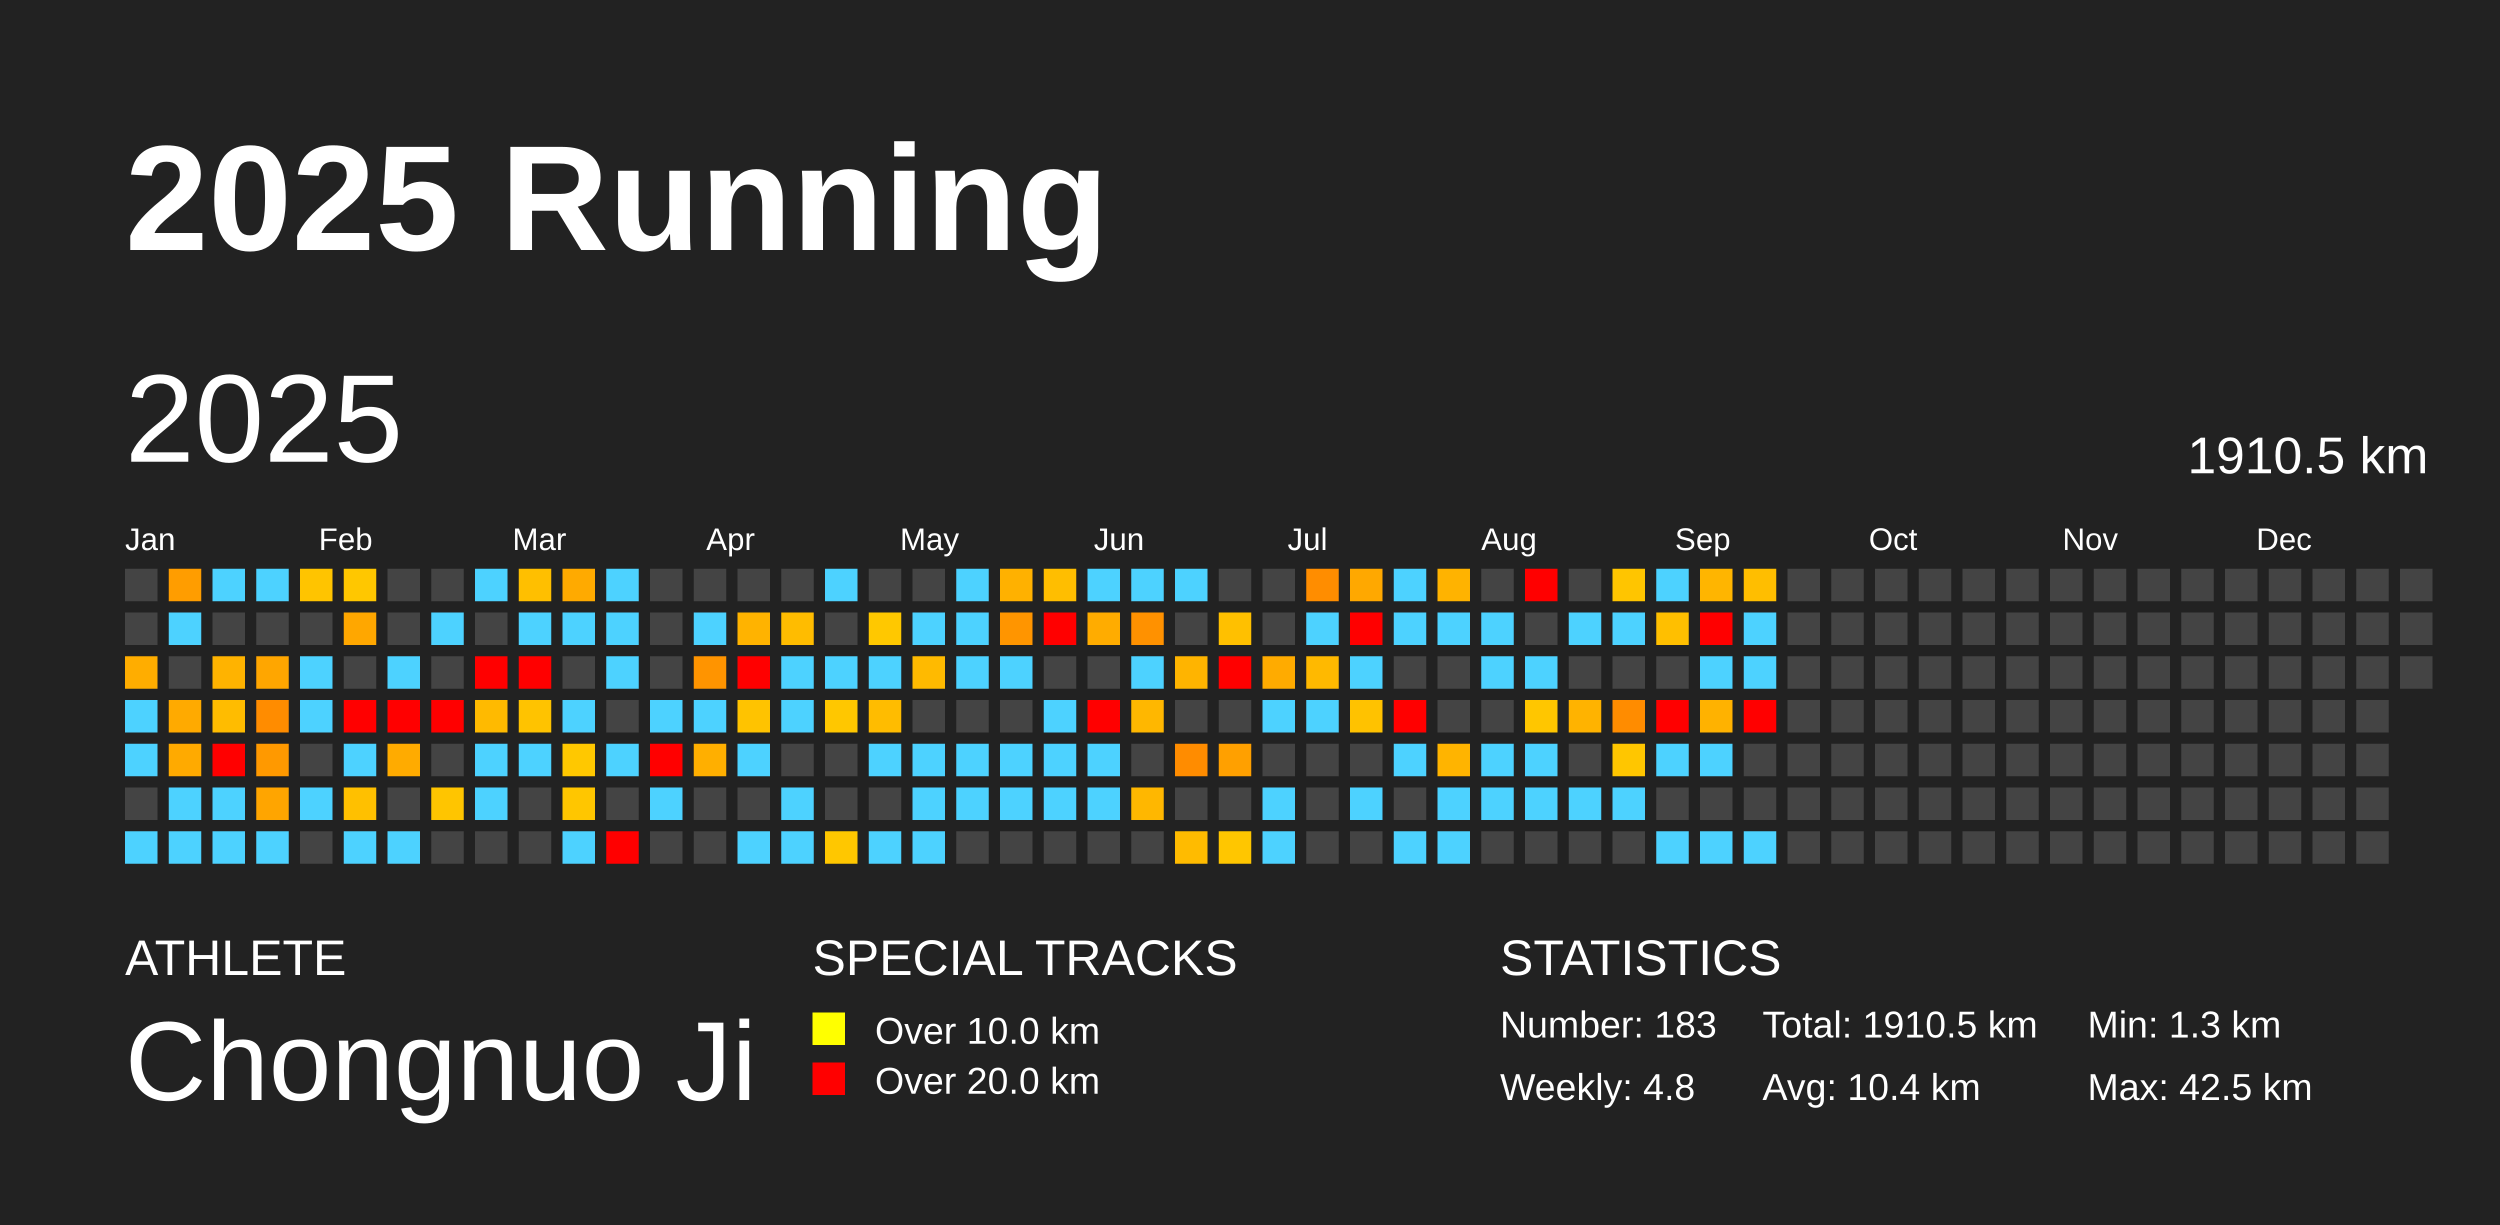
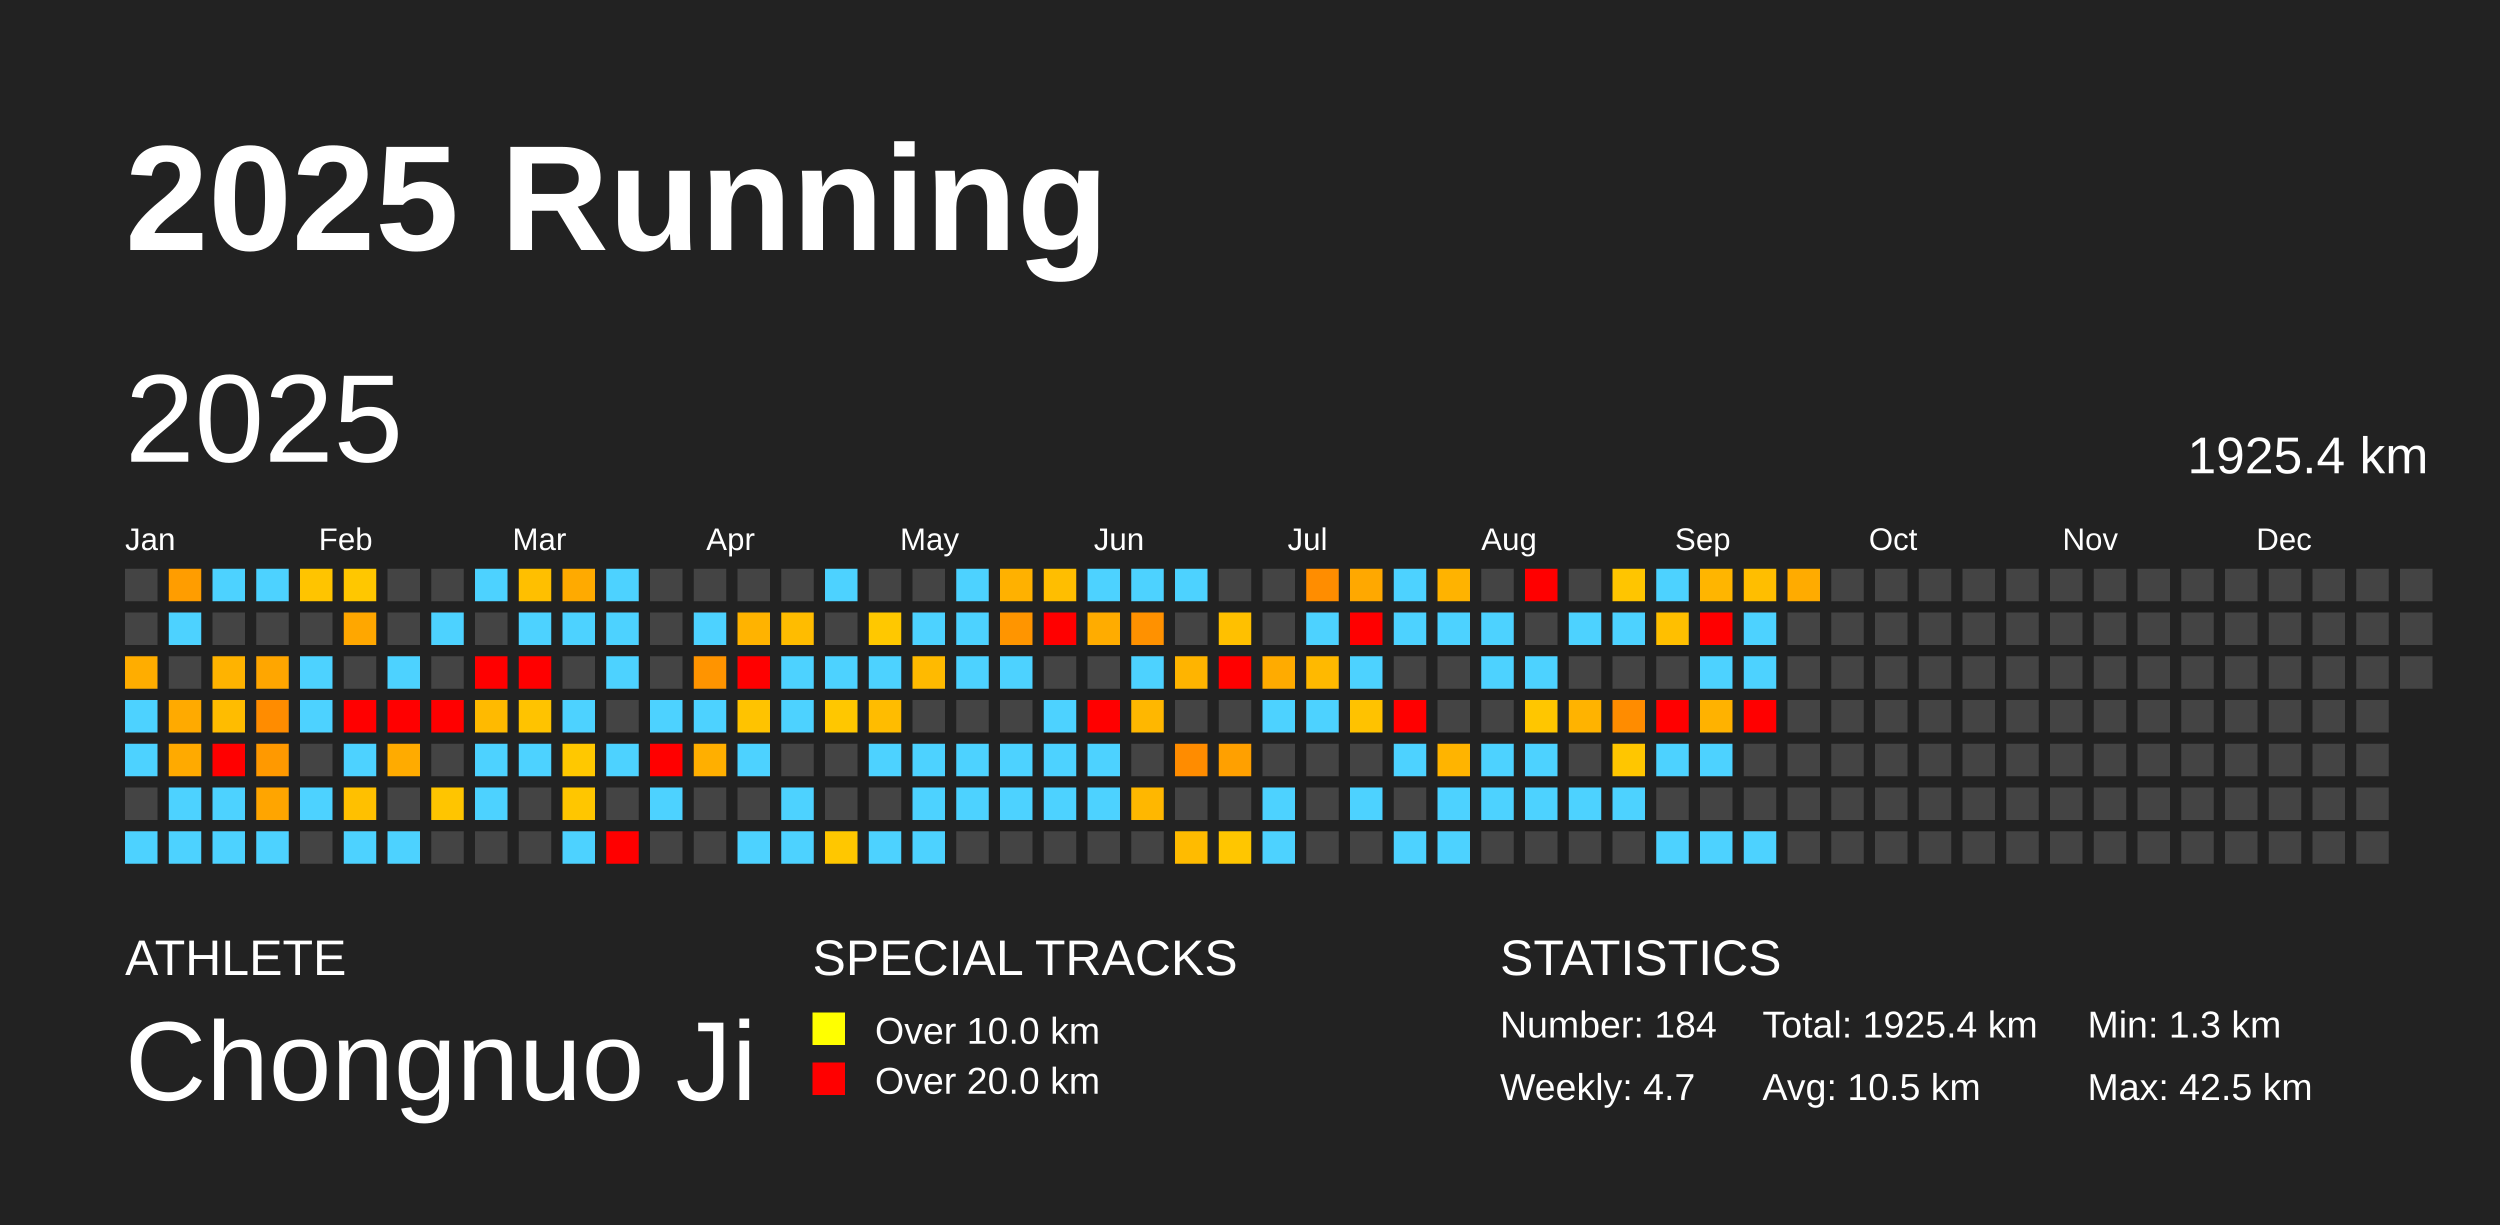
<svg xmlns="http://www.w3.org/2000/svg" baseProfile="full" height="98mm" version="1.1" viewBox="0,0,200,98" width="200mm">
  <defs />
  <rect fill="#222222" height="98" width="200" x="0" y="0" />
  <text fill="#FFFFFF" style="font-size:12px; font-family:Arial; font-weight:bold;" x="10" y="20">2025 Running</text>
  <text fill="#FFFFFF" style="font-size:4px; font-family:Arial" x="10" y="78">ATHLETE</text>
  <text fill="#FFFFFF" style="font-size:9px; font-family:Arial" x="10" y="88">Chongnuo Ji</text>
  <text fill="#FFFFFF" style="font-size:4px; font-family:Arial" x="65" y="78">SPECIAL TRACKS</text>
  <rect fill="yellow" height="2.6" width="2.6" x="65" y="81" />
  <text fill="#FFFFFF" style="font-size:3px; font-family:Arial" x="70" y="83.5">Over 10.0 km</text>
  <rect fill="red" height="2.6" width="2.6" x="65" y="85" />
  <text fill="#FFFFFF" style="font-size:3px; font-family:Arial" x="70" y="87.5">Over 20.0 km</text>
  <text fill="#FFFFFF" style="font-size:4px; font-family:Arial" x="120" y="78">STATISTICS</text>
-   <text fill="#FFFFFF" style="font-size:3px; font-family:Arial" x="120" y="83">Number: 183</text>
-   <text fill="#FFFFFF" style="font-size:3px; font-family:Arial" x="120" y="88">Weekly: 4.8</text>
-   <text fill="#FFFFFF" style="font-size:3px; font-family:Arial" x="141" y="83">Total: 1910.5 km</text>
-   <text fill="#FFFFFF" style="font-size:3px; font-family:Arial" x="141" y="88">Avg: 10.4 km</text>
+   <text fill="#FFFFFF" style="font-size:3px; font-family:Arial" x="120" y="83">Number: 184</text>
+   <text fill="#FFFFFF" style="font-size:3px; font-family:Arial" x="120" y="88">Weekly: 4.7</text>
+   <text fill="#FFFFFF" style="font-size:3px; font-family:Arial" x="141" y="83">Total: 1925.4 km</text>
+   <text fill="#FFFFFF" style="font-size:3px; font-family:Arial" x="141" y="88">Avg: 10.5 km</text>
  <text fill="#FFFFFF" style="font-size:3px; font-family:Arial" x="167" y="83">Min: 1.3 km</text>
  <text fill="#FFFFFF" style="font-size:3px; font-family:Arial" x="167" y="88">Max: 42.5 km</text>
  <text dominant-baseline="hanging" fill="#FFFFFF" style="font-size:10.0px; font-family:Arial;" x="10" y="30">2025</text>
-   <text dominant-baseline="hanging" fill="#FFFFFF" style="font-size:4.125px; font-family:Arial;" x="175" y="35">1910.5 km</text>
+   <text dominant-baseline="hanging" fill="#FFFFFF" style="font-size:4.125px; font-family:Arial;" x="175" y="35">1925.4 km</text>
  <text fill="#FFFFFF" style="font-size:2.5px; font-family:Arial" x="10.0" y="44">Jan</text>
  <text fill="#FFFFFF" style="font-size:2.5px; font-family:Arial" x="25.5" y="44">Feb</text>
  <text fill="#FFFFFF" style="font-size:2.5px; font-family:Arial" x="41.0" y="44">Mar</text>
  <text fill="#FFFFFF" style="font-size:2.5px; font-family:Arial" x="56.5" y="44">Apr</text>
  <text fill="#FFFFFF" style="font-size:2.5px; font-family:Arial" x="72.0" y="44">May</text>
  <text fill="#FFFFFF" style="font-size:2.5px; font-family:Arial" x="87.5" y="44">Jun</text>
  <text fill="#FFFFFF" style="font-size:2.5px; font-family:Arial" x="103.0" y="44">Jul</text>
  <text fill="#FFFFFF" style="font-size:2.5px; font-family:Arial" x="118.5" y="44">Aug</text>
  <text fill="#FFFFFF" style="font-size:2.5px; font-family:Arial" x="134.0" y="44">Sep</text>
  <text fill="#FFFFFF" style="font-size:2.5px; font-family:Arial" x="149.5" y="44">Oct</text>
  <text fill="#FFFFFF" style="font-size:2.5px; font-family:Arial" x="165.0" y="44">Nov</text>
  <text fill="#FFFFFF" style="font-size:2.5px; font-family:Arial" x="180.5" y="44">Dec</text>
  <rect fill="#444444" height="2.6" width="2.6" x="10.0" y="45.5" />
  <rect fill="#444444" height="2.6" width="2.6" x="10.0" y="49.0" />
  <rect fill="#ffad00" height="2.6" width="2.6" x="10.0" y="52.5" />
  <rect fill="#4dd2ff" height="2.6" width="2.6" x="10.0" y="56.0" />
  <rect fill="#4dd2ff" height="2.6" width="2.6" x="10.0" y="59.5" />
  <rect fill="#444444" height="2.6" width="2.6" x="10.0" y="63.0" />
  <rect fill="#4dd2ff" height="2.6" width="2.6" x="10.0" y="66.5" />
  <rect fill="#ff9d00" height="2.6" width="2.6" x="13.5" y="45.5" />
  <rect fill="#4dd2ff" height="2.6" width="2.6" x="13.5" y="49.0" />
  <rect fill="#444444" height="2.6" width="2.6" x="13.5" y="52.5" />
  <rect fill="#ffaa00" height="2.6" width="2.6" x="13.5" y="56.0" />
  <rect fill="#ffaa00" height="2.6" width="2.6" x="13.5" y="59.5" />
  <rect fill="#4dd2ff" height="2.6" width="2.6" x="13.5" y="63.0" />
  <rect fill="#4dd2ff" height="2.6" width="2.6" x="13.5" y="66.5" />
  <rect fill="#4dd2ff" height="2.6" width="2.6" x="17.0" y="45.5" />
  <rect fill="#444444" height="2.6" width="2.6" x="17.0" y="49.0" />
  <rect fill="#ffb300" height="2.6" width="2.6" x="17.0" y="52.5" />
  <rect fill="#ffbc00" height="2.6" width="2.6" x="17.0" y="56.0" />
  <rect fill="red" height="2.6" width="2.6" x="17.0" y="59.5" />
  <rect fill="#4dd2ff" height="2.6" width="2.6" x="17.0" y="63.0" />
  <rect fill="#4dd2ff" height="2.6" width="2.6" x="17.0" y="66.5" />
  <rect fill="#4dd2ff" height="2.6" width="2.6" x="20.5" y="45.5" />
  <rect fill="#444444" height="2.6" width="2.6" x="20.5" y="49.0" />
  <rect fill="#ffa600" height="2.6" width="2.6" x="20.5" y="52.5" />
  <rect fill="#ff8c00" height="2.6" width="2.6" x="20.5" y="56.0" />
  <rect fill="#ff9900" height="2.6" width="2.6" x="20.5" y="59.5" />
  <rect fill="#ffa500" height="2.6" width="2.6" x="20.5" y="63.0" />
  <rect fill="#4dd2ff" height="2.6" width="2.6" x="20.5" y="66.5" />
  <rect fill="#ffc400" height="2.6" width="2.6" x="24.0" y="45.5" />
  <rect fill="#444444" height="2.6" width="2.6" x="24.0" y="49.0" />
  <rect fill="#4dd2ff" height="2.6" width="2.6" x="24.0" y="52.5" />
  <rect fill="#4dd2ff" height="2.6" width="2.6" x="24.0" y="56.0" />
  <rect fill="#444444" height="2.6" width="2.6" x="24.0" y="59.5" />
  <rect fill="#4dd2ff" height="2.6" width="2.6" x="24.0" y="63.0" />
  <rect fill="#444444" height="2.6" width="2.6" x="24.0" y="66.5" />
  <rect fill="#ffc700" height="2.6" width="2.6" x="27.5" y="45.5" />
  <rect fill="#ffa700" height="2.6" width="2.6" x="27.5" y="49.0" />
  <rect fill="#444444" height="2.6" width="2.6" x="27.5" y="52.5" />
  <rect fill="red" height="2.6" width="2.6" x="27.5" y="56.0" />
  <rect fill="#4dd2ff" height="2.6" width="2.6" x="27.5" y="59.5" />
  <rect fill="#ffc000" height="2.6" width="2.6" x="27.5" y="63.0" />
  <rect fill="#4dd2ff" height="2.6" width="2.6" x="27.5" y="66.5" />
  <rect fill="#444444" height="2.6" width="2.6" x="31.0" y="45.5" />
  <rect fill="#444444" height="2.6" width="2.6" x="31.0" y="49.0" />
  <rect fill="#4dd2ff" height="2.6" width="2.6" x="31.0" y="52.5" />
  <rect fill="red" height="2.6" width="2.6" x="31.0" y="56.0" />
  <rect fill="#ffab00" height="2.6" width="2.6" x="31.0" y="59.5" />
  <rect fill="#444444" height="2.6" width="2.6" x="31.0" y="63.0" />
  <rect fill="#4dd2ff" height="2.6" width="2.6" x="31.0" y="66.5" />
  <rect fill="#444444" height="2.6" width="2.6" x="34.5" y="45.5" />
  <rect fill="#4dd2ff" height="2.6" width="2.6" x="34.5" y="49.0" />
  <rect fill="#444444" height="2.6" width="2.6" x="34.5" y="52.5" />
  <rect fill="red" height="2.6" width="2.6" x="34.5" y="56.0" />
  <rect fill="#444444" height="2.6" width="2.6" x="34.5" y="59.5" />
  <rect fill="#ffc500" height="2.6" width="2.6" x="34.5" y="63.0" />
  <rect fill="#444444" height="2.6" width="2.6" x="34.5" y="66.5" />
  <rect fill="#4dd2ff" height="2.6" width="2.6" x="38.0" y="45.5" />
  <rect fill="#444444" height="2.6" width="2.6" x="38.0" y="49.0" />
  <rect fill="red" height="2.6" width="2.6" x="38.0" y="52.5" />
  <rect fill="#ffba00" height="2.6" width="2.6" x="38.0" y="56.0" />
  <rect fill="#4dd2ff" height="2.6" width="2.6" x="38.0" y="59.5" />
  <rect fill="#4dd2ff" height="2.6" width="2.6" x="38.0" y="63.0" />
  <rect fill="#444444" height="2.6" width="2.6" x="38.0" y="66.5" />
  <rect fill="#ffbf00" height="2.6" width="2.6" x="41.5" y="45.5" />
  <rect fill="#4dd2ff" height="2.6" width="2.6" x="41.5" y="49.0" />
  <rect fill="red" height="2.6" width="2.6" x="41.5" y="52.5" />
  <rect fill="#ffc300" height="2.6" width="2.6" x="41.5" y="56.0" />
  <rect fill="#4dd2ff" height="2.6" width="2.6" x="41.5" y="59.5" />
  <rect fill="#444444" height="2.6" width="2.6" x="41.5" y="63.0" />
  <rect fill="#444444" height="2.6" width="2.6" x="41.5" y="66.5" />
  <rect fill="#ffaa00" height="2.6" width="2.6" x="45.0" y="45.5" />
  <rect fill="#4dd2ff" height="2.6" width="2.6" x="45.0" y="49.0" />
  <rect fill="#444444" height="2.6" width="2.6" x="45.0" y="52.5" />
  <rect fill="#4dd2ff" height="2.6" width="2.6" x="45.0" y="56.0" />
  <rect fill="#ffc800" height="2.6" width="2.6" x="45.0" y="59.5" />
  <rect fill="#ffc600" height="2.6" width="2.6" x="45.0" y="63.0" />
  <rect fill="#4dd2ff" height="2.6" width="2.6" x="45.0" y="66.5" />
  <rect fill="#4dd2ff" height="2.6" width="2.6" x="48.5" y="45.5" />
  <rect fill="#4dd2ff" height="2.6" width="2.6" x="48.5" y="49.0" />
  <rect fill="#4dd2ff" height="2.6" width="2.6" x="48.5" y="52.5" />
  <rect fill="#444444" height="2.6" width="2.6" x="48.5" y="56.0" />
  <rect fill="#4dd2ff" height="2.6" width="2.6" x="48.5" y="59.5" />
  <rect fill="#444444" height="2.6" width="2.6" x="48.5" y="63.0" />
  <rect fill="red" height="2.6" width="2.6" x="48.5" y="66.5" />
  <rect fill="#444444" height="2.6" width="2.6" x="52.0" y="45.5" />
  <rect fill="#444444" height="2.6" width="2.6" x="52.0" y="49.0" />
  <rect fill="#444444" height="2.6" width="2.6" x="52.0" y="52.5" />
  <rect fill="#4dd2ff" height="2.6" width="2.6" x="52.0" y="56.0" />
  <rect fill="red" height="2.6" width="2.6" x="52.0" y="59.5" />
  <rect fill="#4dd2ff" height="2.6" width="2.6" x="52.0" y="63.0" />
  <rect fill="#444444" height="2.6" width="2.6" x="52.0" y="66.5" />
  <rect fill="#444444" height="2.6" width="2.6" x="55.5" y="45.5" />
  <rect fill="#4dd2ff" height="2.6" width="2.6" x="55.5" y="49.0" />
  <rect fill="#ff9400" height="2.6" width="2.6" x="55.5" y="52.5" />
  <rect fill="#4dd2ff" height="2.6" width="2.6" x="55.5" y="56.0" />
  <rect fill="#ffaf00" height="2.6" width="2.6" x="55.5" y="59.5" />
  <rect fill="#444444" height="2.6" width="2.6" x="55.5" y="63.0" />
  <rect fill="#444444" height="2.6" width="2.6" x="55.5" y="66.5" />
  <rect fill="#444444" height="2.6" width="2.6" x="59.0" y="45.5" />
  <rect fill="#ffb300" height="2.6" width="2.6" x="59.0" y="49.0" />
  <rect fill="red" height="2.6" width="2.6" x="59.0" y="52.5" />
  <rect fill="#ffc300" height="2.6" width="2.6" x="59.0" y="56.0" />
  <rect fill="#4dd2ff" height="2.6" width="2.6" x="59.0" y="59.5" />
  <rect fill="#444444" height="2.6" width="2.6" x="59.0" y="63.0" />
  <rect fill="#4dd2ff" height="2.6" width="2.6" x="59.0" y="66.5" />
  <rect fill="#444444" height="2.6" width="2.6" x="62.5" y="45.5" />
  <rect fill="#ffbc00" height="2.6" width="2.6" x="62.5" y="49.0" />
  <rect fill="#4dd2ff" height="2.6" width="2.6" x="62.5" y="52.5" />
  <rect fill="#4dd2ff" height="2.6" width="2.6" x="62.5" y="56.0" />
  <rect fill="#444444" height="2.6" width="2.6" x="62.5" y="59.5" />
  <rect fill="#4dd2ff" height="2.6" width="2.6" x="62.5" y="63.0" />
  <rect fill="#4dd2ff" height="2.6" width="2.6" x="62.5" y="66.5" />
  <rect fill="#4dd2ff" height="2.6" width="2.6" x="66.0" y="45.5" />
  <rect fill="#444444" height="2.6" width="2.6" x="66.0" y="49.0" />
  <rect fill="#4dd2ff" height="2.6" width="2.6" x="66.0" y="52.5" />
  <rect fill="#ffc700" height="2.6" width="2.6" x="66.0" y="56.0" />
  <rect fill="#444444" height="2.6" width="2.6" x="66.0" y="59.5" />
  <rect fill="#444444" height="2.6" width="2.6" x="66.0" y="63.0" />
  <rect fill="#ffc700" height="2.6" width="2.6" x="66.0" y="66.5" />
  <rect fill="#444444" height="2.6" width="2.6" x="69.5" y="45.5" />
  <rect fill="#ffc800" height="2.6" width="2.6" x="69.5" y="49.0" />
  <rect fill="#4dd2ff" height="2.6" width="2.6" x="69.5" y="52.5" />
  <rect fill="#ffbc00" height="2.6" width="2.6" x="69.5" y="56.0" />
  <rect fill="#4dd2ff" height="2.6" width="2.6" x="69.5" y="59.5" />
  <rect fill="#444444" height="2.6" width="2.6" x="69.5" y="63.0" />
  <rect fill="#4dd2ff" height="2.6" width="2.6" x="69.5" y="66.5" />
  <rect fill="#444444" height="2.6" width="2.6" x="73.0" y="45.5" />
  <rect fill="#4dd2ff" height="2.6" width="2.6" x="73.0" y="49.0" />
  <rect fill="#ffba00" height="2.6" width="2.6" x="73.0" y="52.5" />
  <rect fill="#444444" height="2.6" width="2.6" x="73.0" y="56.0" />
  <rect fill="#4dd2ff" height="2.6" width="2.6" x="73.0" y="59.5" />
  <rect fill="#4dd2ff" height="2.6" width="2.6" x="73.0" y="63.0" />
  <rect fill="#4dd2ff" height="2.6" width="2.6" x="73.0" y="66.5" />
  <rect fill="#4dd2ff" height="2.6" width="2.6" x="76.5" y="45.5" />
  <rect fill="#4dd2ff" height="2.6" width="2.6" x="76.5" y="49.0" />
  <rect fill="#4dd2ff" height="2.6" width="2.6" x="76.5" y="52.5" />
  <rect fill="#444444" height="2.6" width="2.6" x="76.5" y="56.0" />
  <rect fill="#4dd2ff" height="2.6" width="2.6" x="76.5" y="59.5" />
  <rect fill="#4dd2ff" height="2.6" width="2.6" x="76.5" y="63.0" />
  <rect fill="#444444" height="2.6" width="2.6" x="76.5" y="66.5" />
  <rect fill="#ffb100" height="2.6" width="2.6" x="80.0" y="45.5" />
  <rect fill="#ff9500" height="2.6" width="2.6" x="80.0" y="49.0" />
  <rect fill="#4dd2ff" height="2.6" width="2.6" x="80.0" y="52.5" />
  <rect fill="#444444" height="2.6" width="2.6" x="80.0" y="56.0" />
  <rect fill="#4dd2ff" height="2.6" width="2.6" x="80.0" y="59.5" />
  <rect fill="#4dd2ff" height="2.6" width="2.6" x="80.0" y="63.0" />
  <rect fill="#444444" height="2.6" width="2.6" x="80.0" y="66.5" />
  <rect fill="#ffbe00" height="2.6" width="2.6" x="83.5" y="45.5" />
  <rect fill="red" height="2.6" width="2.6" x="83.5" y="49.0" />
  <rect fill="#444444" height="2.6" width="2.6" x="83.5" y="52.5" />
  <rect fill="#4dd2ff" height="2.6" width="2.6" x="83.5" y="56.0" />
  <rect fill="#4dd2ff" height="2.6" width="2.6" x="83.5" y="59.5" />
  <rect fill="#4dd2ff" height="2.6" width="2.6" x="83.5" y="63.0" />
  <rect fill="#444444" height="2.6" width="2.6" x="83.5" y="66.5" />
  <rect fill="#4dd2ff" height="2.6" width="2.6" x="87.0" y="45.5" />
  <rect fill="#ffac00" height="2.6" width="2.6" x="87.0" y="49.0" />
  <rect fill="#444444" height="2.6" width="2.6" x="87.0" y="52.5" />
  <rect fill="red" height="2.6" width="2.6" x="87.0" y="56.0" />
  <rect fill="#4dd2ff" height="2.6" width="2.6" x="87.0" y="59.5" />
  <rect fill="#4dd2ff" height="2.6" width="2.6" x="87.0" y="63.0" />
  <rect fill="#444444" height="2.6" width="2.6" x="87.0" y="66.5" />
  <rect fill="#4dd2ff" height="2.6" width="2.6" x="90.5" y="45.5" />
  <rect fill="#ff9100" height="2.6" width="2.6" x="90.5" y="49.0" />
  <rect fill="#4dd2ff" height="2.6" width="2.6" x="90.5" y="52.5" />
  <rect fill="#ffb700" height="2.6" width="2.6" x="90.5" y="56.0" />
  <rect fill="#444444" height="2.6" width="2.6" x="90.5" y="59.5" />
  <rect fill="#ffb700" height="2.6" width="2.6" x="90.5" y="63.0" />
  <rect fill="#444444" height="2.6" width="2.6" x="90.5" y="66.5" />
  <rect fill="#4dd2ff" height="2.6" width="2.6" x="94.0" y="45.5" />
  <rect fill="#444444" height="2.6" width="2.6" x="94.0" y="49.0" />
  <rect fill="#ffb400" height="2.6" width="2.6" x="94.0" y="52.5" />
  <rect fill="#444444" height="2.6" width="2.6" x="94.0" y="56.0" />
  <rect fill="#ff8c00" height="2.6" width="2.6" x="94.0" y="59.5" />
  <rect fill="#444444" height="2.6" width="2.6" x="94.0" y="63.0" />
  <rect fill="#ffbb00" height="2.6" width="2.6" x="94.0" y="66.5" />
  <rect fill="#444444" height="2.6" width="2.6" x="97.5" y="45.5" />
  <rect fill="#ffc000" height="2.6" width="2.6" x="97.5" y="49.0" />
  <rect fill="red" height="2.6" width="2.6" x="97.5" y="52.5" />
  <rect fill="#444444" height="2.6" width="2.6" x="97.5" y="56.0" />
  <rect fill="#ffa000" height="2.6" width="2.6" x="97.5" y="59.5" />
  <rect fill="#444444" height="2.6" width="2.6" x="97.5" y="63.0" />
  <rect fill="#ffc600" height="2.6" width="2.6" x="97.5" y="66.5" />
  <rect fill="#444444" height="2.6" width="2.6" x="101.0" y="45.5" />
  <rect fill="#444444" height="2.6" width="2.6" x="101.0" y="49.0" />
  <rect fill="#ffab00" height="2.6" width="2.6" x="101.0" y="52.5" />
  <rect fill="#4dd2ff" height="2.6" width="2.6" x="101.0" y="56.0" />
  <rect fill="#444444" height="2.6" width="2.6" x="101.0" y="59.5" />
  <rect fill="#4dd2ff" height="2.6" width="2.6" x="101.0" y="63.0" />
  <rect fill="#4dd2ff" height="2.6" width="2.6" x="101.0" y="66.5" />
  <rect fill="#ff8d00" height="2.6" width="2.6" x="104.5" y="45.5" />
  <rect fill="#4dd2ff" height="2.6" width="2.6" x="104.5" y="49.0" />
  <rect fill="#ffb900" height="2.6" width="2.6" x="104.5" y="52.5" />
  <rect fill="#4dd2ff" height="2.6" width="2.6" x="104.5" y="56.0" />
  <rect fill="#444444" height="2.6" width="2.6" x="104.5" y="59.5" />
  <rect fill="#444444" height="2.6" width="2.6" x="104.5" y="63.0" />
  <rect fill="#444444" height="2.6" width="2.6" x="104.5" y="66.5" />
  <rect fill="#ffa800" height="2.6" width="2.6" x="108.0" y="45.5" />
  <rect fill="red" height="2.6" width="2.6" x="108.0" y="49.0" />
  <rect fill="#4dd2ff" height="2.6" width="2.6" x="108.0" y="52.5" />
  <rect fill="#ffc200" height="2.6" width="2.6" x="108.0" y="56.0" />
  <rect fill="#444444" height="2.6" width="2.6" x="108.0" y="59.5" />
  <rect fill="#4dd2ff" height="2.6" width="2.6" x="108.0" y="63.0" />
  <rect fill="#444444" height="2.6" width="2.6" x="108.0" y="66.5" />
  <rect fill="#4dd2ff" height="2.6" width="2.6" x="111.5" y="45.5" />
  <rect fill="#4dd2ff" height="2.6" width="2.6" x="111.5" y="49.0" />
  <rect fill="#444444" height="2.6" width="2.6" x="111.5" y="52.5" />
  <rect fill="red" height="2.6" width="2.6" x="111.5" y="56.0" />
  <rect fill="#4dd2ff" height="2.6" width="2.6" x="111.5" y="59.5" />
  <rect fill="#444444" height="2.6" width="2.6" x="111.5" y="63.0" />
  <rect fill="#4dd2ff" height="2.6" width="2.6" x="111.5" y="66.5" />
  <rect fill="#ffb300" height="2.6" width="2.6" x="115.0" y="45.5" />
  <rect fill="#4dd2ff" height="2.6" width="2.6" x="115.0" y="49.0" />
  <rect fill="#444444" height="2.6" width="2.6" x="115.0" y="52.5" />
  <rect fill="#444444" height="2.6" width="2.6" x="115.0" y="56.0" />
  <rect fill="#ffb400" height="2.6" width="2.6" x="115.0" y="59.5" />
  <rect fill="#4dd2ff" height="2.6" width="2.6" x="115.0" y="63.0" />
  <rect fill="#4dd2ff" height="2.6" width="2.6" x="115.0" y="66.5" />
  <rect fill="#444444" height="2.6" width="2.6" x="118.5" y="45.5" />
  <rect fill="#4dd2ff" height="2.6" width="2.6" x="118.5" y="49.0" />
  <rect fill="#4dd2ff" height="2.6" width="2.6" x="118.5" y="52.5" />
  <rect fill="#444444" height="2.6" width="2.6" x="118.5" y="56.0" />
  <rect fill="#4dd2ff" height="2.6" width="2.6" x="118.5" y="59.5" />
  <rect fill="#4dd2ff" height="2.6" width="2.6" x="118.5" y="63.0" />
  <rect fill="#444444" height="2.6" width="2.6" x="118.5" y="66.5" />
  <rect fill="red" height="2.6" width="2.6" x="122.0" y="45.5" />
  <rect fill="#444444" height="2.6" width="2.6" x="122.0" y="49.0" />
  <rect fill="#4dd2ff" height="2.6" width="2.6" x="122.0" y="52.5" />
  <rect fill="#ffc600" height="2.6" width="2.6" x="122.0" y="56.0" />
  <rect fill="#4dd2ff" height="2.6" width="2.6" x="122.0" y="59.5" />
  <rect fill="#4dd2ff" height="2.6" width="2.6" x="122.0" y="63.0" />
  <rect fill="#444444" height="2.6" width="2.6" x="122.0" y="66.5" />
  <rect fill="#444444" height="2.6" width="2.6" x="125.5" y="45.5" />
  <rect fill="#4dd2ff" height="2.6" width="2.6" x="125.5" y="49.0" />
  <rect fill="#444444" height="2.6" width="2.6" x="125.5" y="52.5" />
  <rect fill="#ffb300" height="2.6" width="2.6" x="125.5" y="56.0" />
  <rect fill="#444444" height="2.6" width="2.6" x="125.5" y="59.5" />
  <rect fill="#4dd2ff" height="2.6" width="2.6" x="125.5" y="63.0" />
  <rect fill="#444444" height="2.6" width="2.6" x="125.5" y="66.5" />
  <rect fill="#ffc500" height="2.6" width="2.6" x="129.0" y="45.5" />
  <rect fill="#4dd2ff" height="2.6" width="2.6" x="129.0" y="49.0" />
  <rect fill="#444444" height="2.6" width="2.6" x="129.0" y="52.5" />
  <rect fill="#ff8c00" height="2.6" width="2.6" x="129.0" y="56.0" />
  <rect fill="#ffc600" height="2.6" width="2.6" x="129.0" y="59.5" />
  <rect fill="#4dd2ff" height="2.6" width="2.6" x="129.0" y="63.0" />
  <rect fill="#444444" height="2.6" width="2.6" x="129.0" y="66.5" />
  <rect fill="#4dd2ff" height="2.6" width="2.6" x="132.5" y="45.5" />
  <rect fill="#ffbf00" height="2.6" width="2.6" x="132.5" y="49.0" />
  <rect fill="#444444" height="2.6" width="2.6" x="132.5" y="52.5" />
  <rect fill="red" height="2.6" width="2.6" x="132.5" y="56.0" />
  <rect fill="#4dd2ff" height="2.6" width="2.6" x="132.5" y="59.5" />
  <rect fill="#444444" height="2.6" width="2.6" x="132.5" y="63.0" />
  <rect fill="#4dd2ff" height="2.6" width="2.6" x="132.5" y="66.5" />
  <rect fill="#ffb500" height="2.6" width="2.6" x="136.0" y="45.5" />
  <rect fill="red" height="2.6" width="2.6" x="136.0" y="49.0" />
  <rect fill="#4dd2ff" height="2.6" width="2.6" x="136.0" y="52.5" />
  <rect fill="#ffb200" height="2.6" width="2.6" x="136.0" y="56.0" />
  <rect fill="#4dd2ff" height="2.6" width="2.6" x="136.0" y="59.5" />
  <rect fill="#444444" height="2.6" width="2.6" x="136.0" y="63.0" />
  <rect fill="#4dd2ff" height="2.6" width="2.6" x="136.0" y="66.5" />
  <rect fill="#ffbe00" height="2.6" width="2.6" x="139.5" y="45.5" />
  <rect fill="#4dd2ff" height="2.6" width="2.6" x="139.5" y="49.0" />
  <rect fill="#4dd2ff" height="2.6" width="2.6" x="139.5" y="52.5" />
  <rect fill="red" height="2.6" width="2.6" x="139.5" y="56.0" />
  <rect fill="#444444" height="2.6" width="2.6" x="139.5" y="59.5" />
  <rect fill="#444444" height="2.6" width="2.6" x="139.5" y="63.0" />
  <rect fill="#4dd2ff" height="2.6" width="2.6" x="139.5" y="66.5" />
-   <rect fill="#444444" height="2.6" width="2.6" x="143.0" y="45.5" />
+   <rect fill="#ffab00" height="2.6" width="2.6" x="143.0" y="45.5" />
  <rect fill="#444444" height="2.6" width="2.6" x="143.0" y="49.0" />
  <rect fill="#444444" height="2.6" width="2.6" x="143.0" y="52.5" />
  <rect fill="#444444" height="2.6" width="2.6" x="143.0" y="56.0" />
  <rect fill="#444444" height="2.6" width="2.6" x="143.0" y="59.5" />
  <rect fill="#444444" height="2.6" width="2.6" x="143.0" y="63.0" />
  <rect fill="#444444" height="2.6" width="2.6" x="143.0" y="66.5" />
  <rect fill="#444444" height="2.6" width="2.6" x="146.5" y="45.5" />
  <rect fill="#444444" height="2.6" width="2.6" x="146.5" y="49.0" />
  <rect fill="#444444" height="2.6" width="2.6" x="146.5" y="52.5" />
  <rect fill="#444444" height="2.6" width="2.6" x="146.5" y="56.0" />
  <rect fill="#444444" height="2.6" width="2.6" x="146.5" y="59.5" />
  <rect fill="#444444" height="2.6" width="2.6" x="146.5" y="63.0" />
  <rect fill="#444444" height="2.6" width="2.6" x="146.5" y="66.5" />
  <rect fill="#444444" height="2.6" width="2.6" x="150.0" y="45.5" />
  <rect fill="#444444" height="2.6" width="2.6" x="150.0" y="49.0" />
  <rect fill="#444444" height="2.6" width="2.6" x="150.0" y="52.5" />
  <rect fill="#444444" height="2.6" width="2.6" x="150.0" y="56.0" />
  <rect fill="#444444" height="2.6" width="2.6" x="150.0" y="59.5" />
  <rect fill="#444444" height="2.6" width="2.6" x="150.0" y="63.0" />
  <rect fill="#444444" height="2.6" width="2.6" x="150.0" y="66.5" />
  <rect fill="#444444" height="2.6" width="2.6" x="153.5" y="45.5" />
  <rect fill="#444444" height="2.6" width="2.6" x="153.5" y="49.0" />
  <rect fill="#444444" height="2.6" width="2.6" x="153.5" y="52.5" />
  <rect fill="#444444" height="2.6" width="2.6" x="153.5" y="56.0" />
  <rect fill="#444444" height="2.6" width="2.6" x="153.5" y="59.5" />
  <rect fill="#444444" height="2.6" width="2.6" x="153.5" y="63.0" />
  <rect fill="#444444" height="2.6" width="2.6" x="153.5" y="66.5" />
  <rect fill="#444444" height="2.6" width="2.6" x="157.0" y="45.5" />
  <rect fill="#444444" height="2.6" width="2.6" x="157.0" y="49.0" />
  <rect fill="#444444" height="2.6" width="2.6" x="157.0" y="52.5" />
  <rect fill="#444444" height="2.6" width="2.6" x="157.0" y="56.0" />
  <rect fill="#444444" height="2.6" width="2.6" x="157.0" y="59.5" />
  <rect fill="#444444" height="2.6" width="2.6" x="157.0" y="63.0" />
  <rect fill="#444444" height="2.6" width="2.6" x="157.0" y="66.5" />
  <rect fill="#444444" height="2.6" width="2.6" x="160.5" y="45.5" />
  <rect fill="#444444" height="2.6" width="2.6" x="160.5" y="49.0" />
  <rect fill="#444444" height="2.6" width="2.6" x="160.5" y="52.5" />
  <rect fill="#444444" height="2.6" width="2.6" x="160.5" y="56.0" />
  <rect fill="#444444" height="2.6" width="2.6" x="160.5" y="59.5" />
  <rect fill="#444444" height="2.6" width="2.6" x="160.5" y="63.0" />
  <rect fill="#444444" height="2.6" width="2.6" x="160.5" y="66.5" />
  <rect fill="#444444" height="2.6" width="2.6" x="164.0" y="45.5" />
  <rect fill="#444444" height="2.6" width="2.6" x="164.0" y="49.0" />
  <rect fill="#444444" height="2.6" width="2.6" x="164.0" y="52.5" />
  <rect fill="#444444" height="2.6" width="2.6" x="164.0" y="56.0" />
  <rect fill="#444444" height="2.6" width="2.6" x="164.0" y="59.5" />
  <rect fill="#444444" height="2.6" width="2.6" x="164.0" y="63.0" />
  <rect fill="#444444" height="2.6" width="2.6" x="164.0" y="66.5" />
  <rect fill="#444444" height="2.6" width="2.6" x="167.5" y="45.5" />
  <rect fill="#444444" height="2.6" width="2.6" x="167.5" y="49.0" />
  <rect fill="#444444" height="2.6" width="2.6" x="167.5" y="52.5" />
  <rect fill="#444444" height="2.6" width="2.6" x="167.5" y="56.0" />
  <rect fill="#444444" height="2.6" width="2.6" x="167.5" y="59.5" />
  <rect fill="#444444" height="2.6" width="2.6" x="167.5" y="63.0" />
  <rect fill="#444444" height="2.6" width="2.6" x="167.5" y="66.5" />
  <rect fill="#444444" height="2.6" width="2.6" x="171.0" y="45.5" />
  <rect fill="#444444" height="2.6" width="2.6" x="171.0" y="49.0" />
  <rect fill="#444444" height="2.6" width="2.6" x="171.0" y="52.5" />
  <rect fill="#444444" height="2.6" width="2.6" x="171.0" y="56.0" />
  <rect fill="#444444" height="2.6" width="2.6" x="171.0" y="59.5" />
  <rect fill="#444444" height="2.6" width="2.6" x="171.0" y="63.0" />
  <rect fill="#444444" height="2.6" width="2.6" x="171.0" y="66.5" />
  <rect fill="#444444" height="2.6" width="2.6" x="174.5" y="45.5" />
  <rect fill="#444444" height="2.6" width="2.6" x="174.5" y="49.0" />
  <rect fill="#444444" height="2.6" width="2.6" x="174.5" y="52.5" />
  <rect fill="#444444" height="2.6" width="2.6" x="174.5" y="56.0" />
  <rect fill="#444444" height="2.6" width="2.6" x="174.5" y="59.5" />
  <rect fill="#444444" height="2.6" width="2.6" x="174.5" y="63.0" />
  <rect fill="#444444" height="2.6" width="2.6" x="174.5" y="66.5" />
  <rect fill="#444444" height="2.6" width="2.6" x="178.0" y="45.5" />
  <rect fill="#444444" height="2.6" width="2.6" x="178.0" y="49.0" />
  <rect fill="#444444" height="2.6" width="2.6" x="178.0" y="52.5" />
  <rect fill="#444444" height="2.6" width="2.6" x="178.0" y="56.0" />
  <rect fill="#444444" height="2.6" width="2.6" x="178.0" y="59.5" />
  <rect fill="#444444" height="2.6" width="2.6" x="178.0" y="63.0" />
  <rect fill="#444444" height="2.6" width="2.6" x="178.0" y="66.5" />
  <rect fill="#444444" height="2.6" width="2.6" x="181.5" y="45.5" />
  <rect fill="#444444" height="2.6" width="2.6" x="181.5" y="49.0" />
  <rect fill="#444444" height="2.6" width="2.6" x="181.5" y="52.5" />
  <rect fill="#444444" height="2.6" width="2.6" x="181.5" y="56.0" />
  <rect fill="#444444" height="2.6" width="2.6" x="181.5" y="59.5" />
  <rect fill="#444444" height="2.6" width="2.6" x="181.5" y="63.0" />
  <rect fill="#444444" height="2.6" width="2.6" x="181.5" y="66.5" />
  <rect fill="#444444" height="2.6" width="2.6" x="185.0" y="45.5" />
  <rect fill="#444444" height="2.6" width="2.6" x="185.0" y="49.0" />
  <rect fill="#444444" height="2.6" width="2.6" x="185.0" y="52.5" />
  <rect fill="#444444" height="2.6" width="2.6" x="185.0" y="56.0" />
  <rect fill="#444444" height="2.6" width="2.6" x="185.0" y="59.5" />
  <rect fill="#444444" height="2.6" width="2.6" x="185.0" y="63.0" />
  <rect fill="#444444" height="2.6" width="2.6" x="185.0" y="66.5" />
  <rect fill="#444444" height="2.6" width="2.6" x="188.5" y="45.5" />
  <rect fill="#444444" height="2.6" width="2.6" x="188.5" y="49.0" />
  <rect fill="#444444" height="2.6" width="2.6" x="188.5" y="52.5" />
  <rect fill="#444444" height="2.6" width="2.6" x="188.5" y="56.0" />
  <rect fill="#444444" height="2.6" width="2.6" x="188.5" y="59.5" />
  <rect fill="#444444" height="2.6" width="2.6" x="188.5" y="63.0" />
  <rect fill="#444444" height="2.6" width="2.6" x="188.5" y="66.5" />
  <rect fill="#444444" height="2.6" width="2.6" x="192.0" y="45.5" />
  <rect fill="#444444" height="2.6" width="2.6" x="192.0" y="49.0" />
  <rect fill="#444444" height="2.6" width="2.6" x="192.0" y="52.5" />
</svg>
